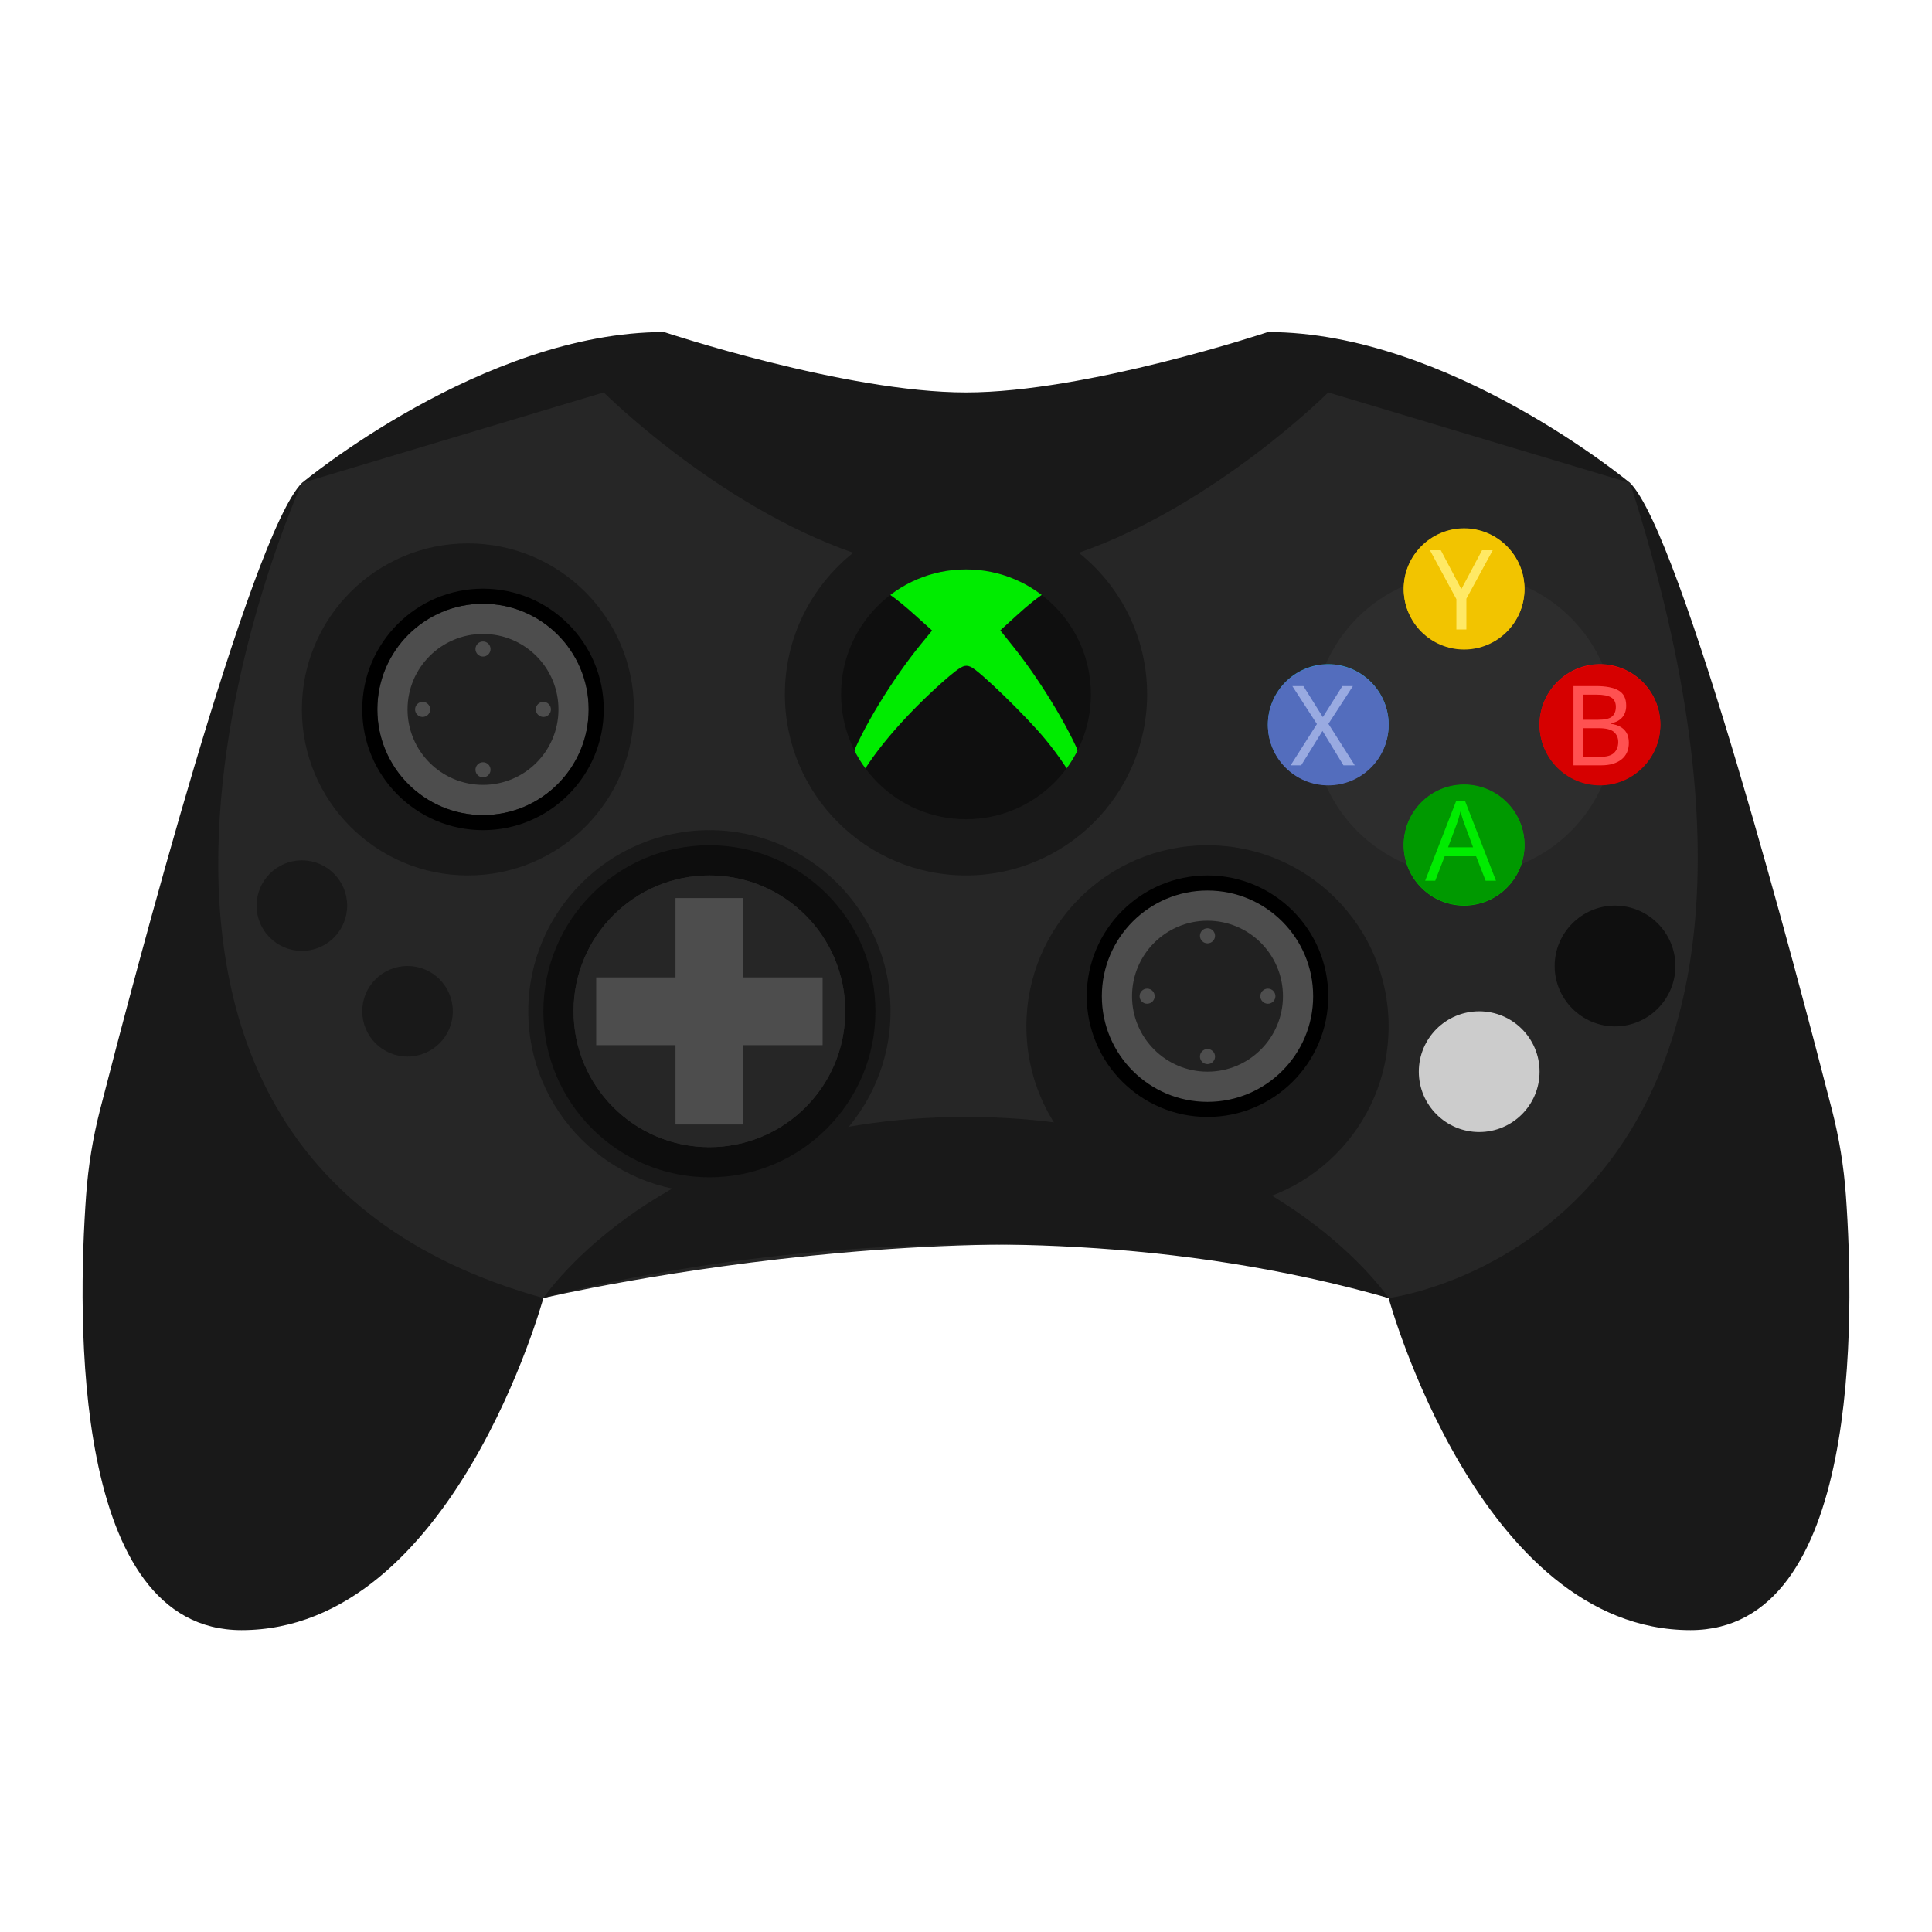
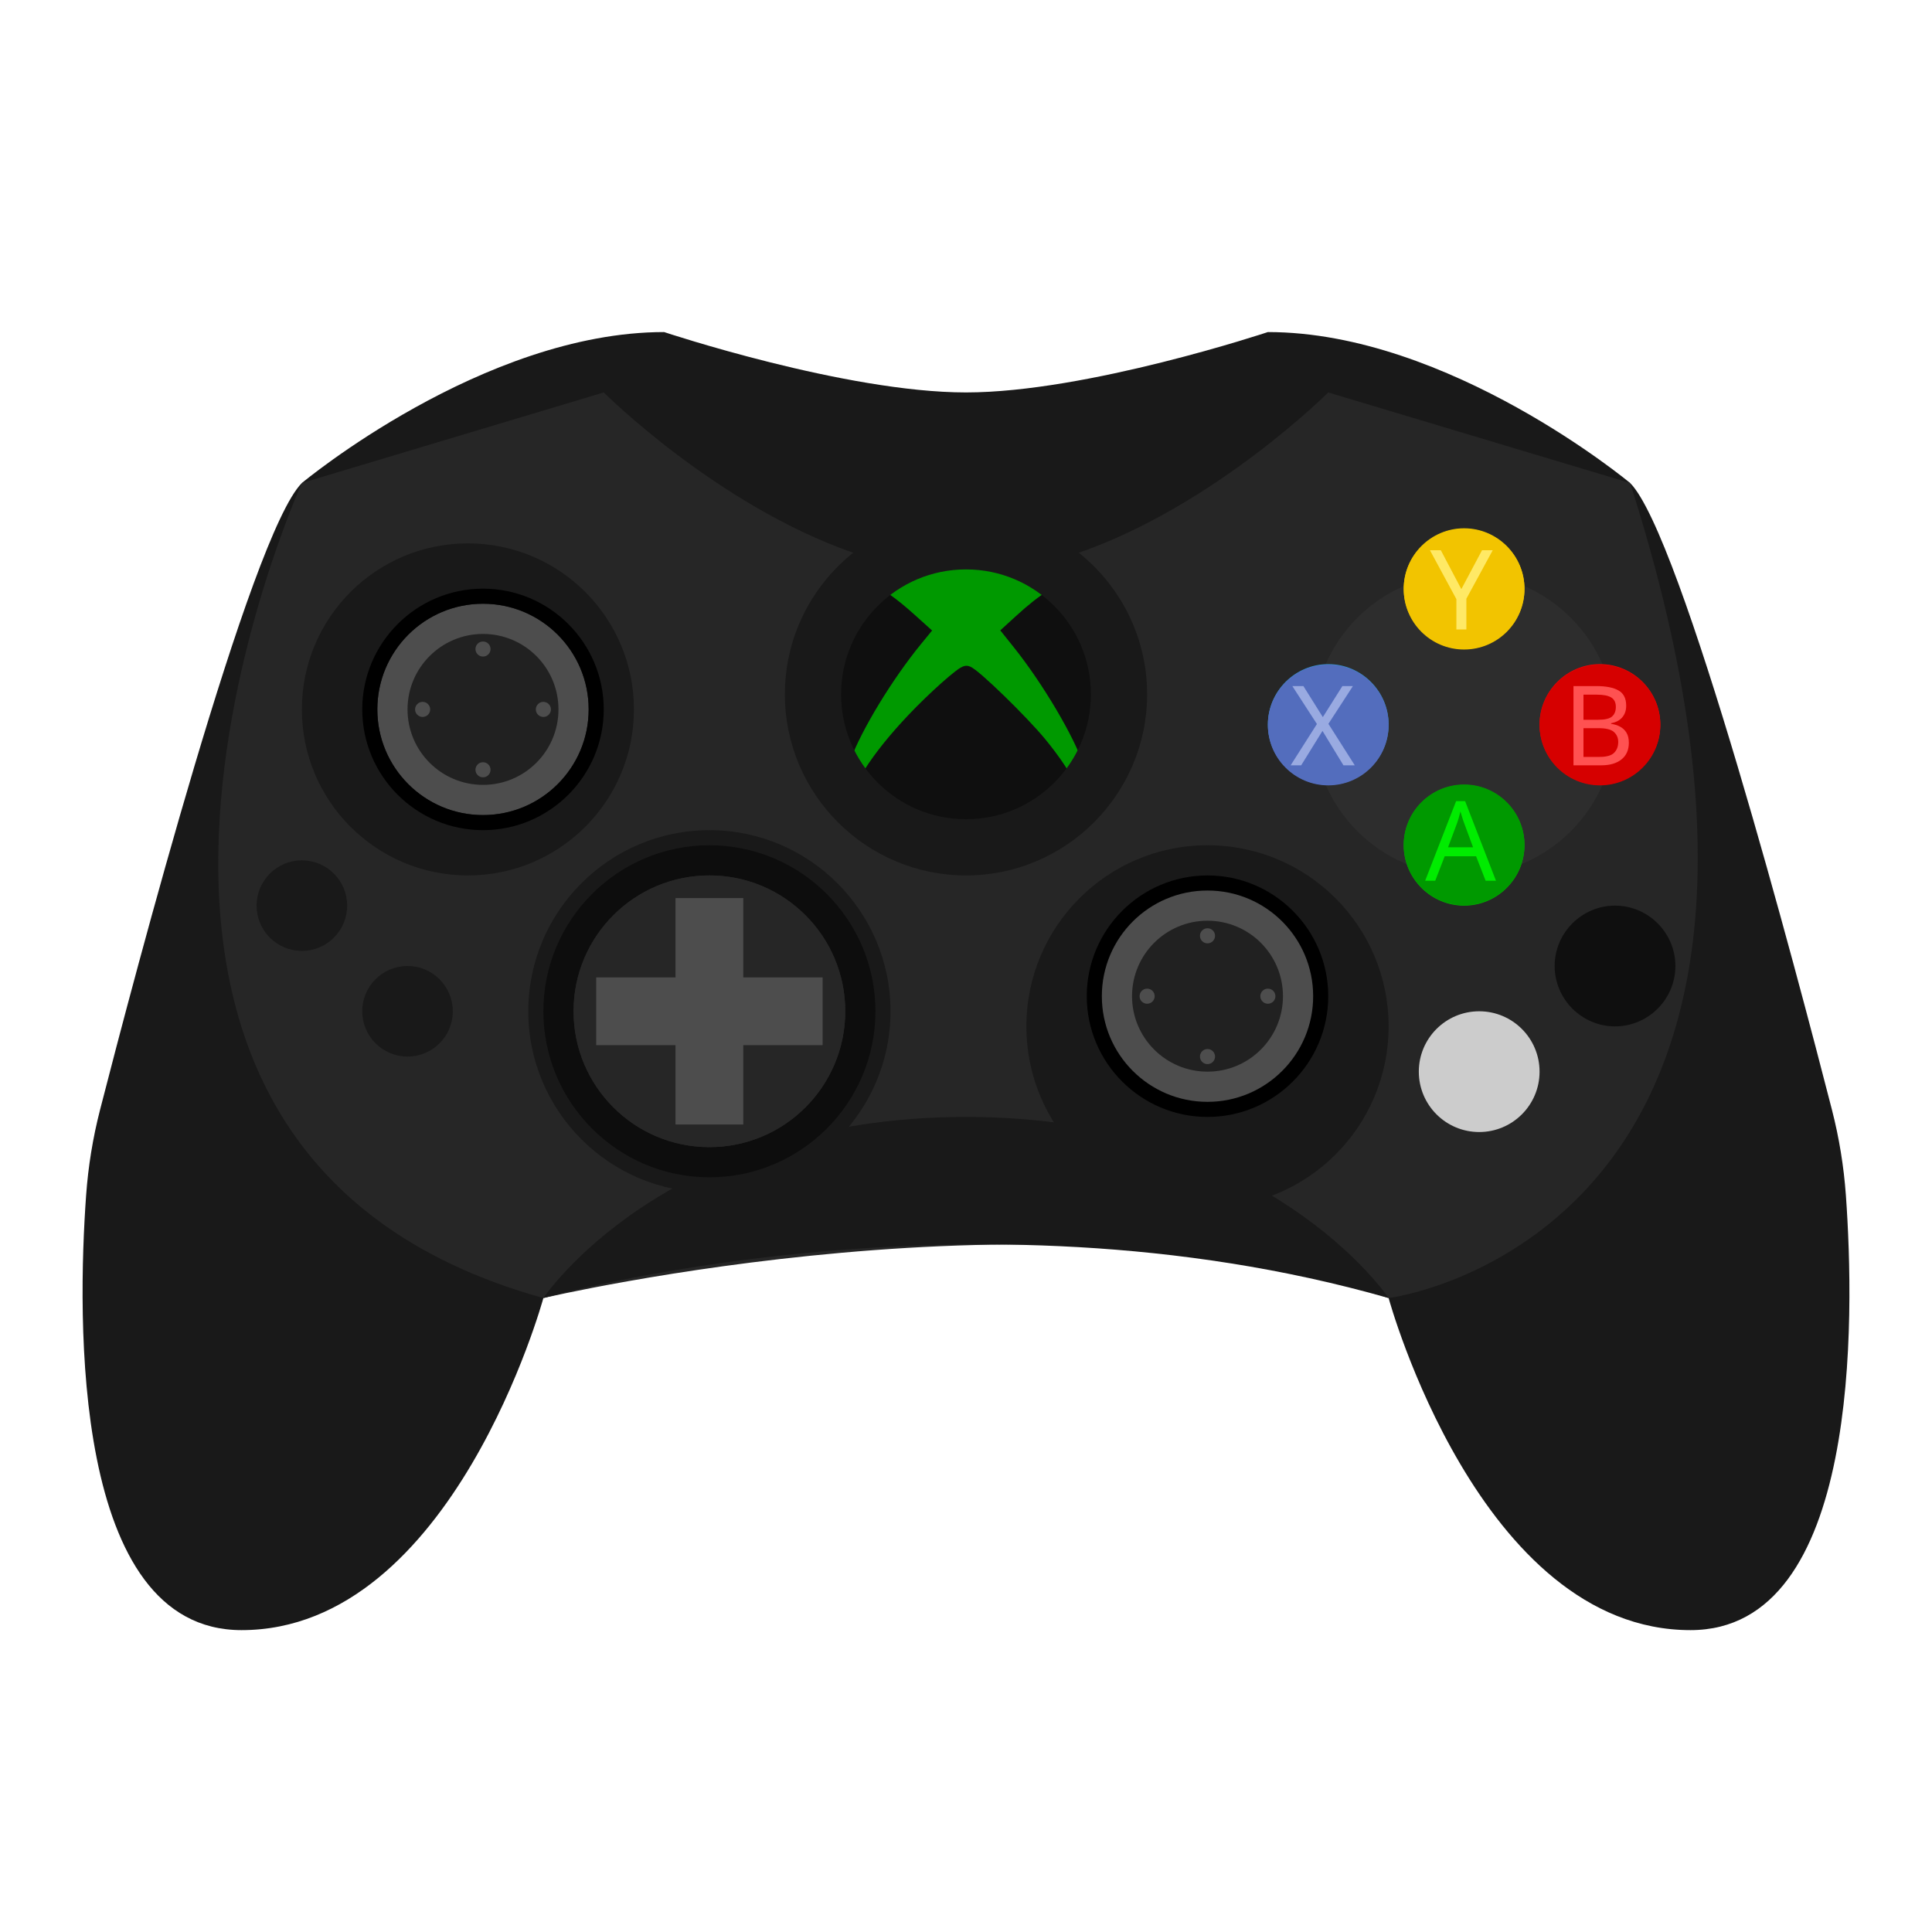
<svg xmlns="http://www.w3.org/2000/svg" viewBox="0 0 341.333 341.333" height="256" width="256" xml:space="preserve" id="svg2" version="1.1">
  <defs id="defs6">
    <clipPath id="clipPath18" clipPathUnits="userSpaceOnUse">
      <path id="path16" d="M 0,256 H 256 V 0 H 0 Z" />
    </clipPath>
    <clipPath id="clipPath26" clipPathUnits="userSpaceOnUse">
      <path id="path24" d="M 2.941,220 H 253.059 V 32 H 2.941 Z" />
    </clipPath>
  </defs>
  <g id="g36" transform="matrix(1.333333,0,0,-1.333333,224,58.66667)" style="fill:#191919;fill-opacity:1">
    <path d="m 0,0 c 0,0 -24,-8 -40,-8 -16,0 -40,8 -40,8 -24,0 -48,-20 -48,-20 l 88,-60 88,60 C 48,-20 24,0 0,0" style="fill:#191919;fill-opacity:1;fill-rule:nonzero;stroke:none" id="path38" />
  </g>
  <g id="g40" transform="matrix(1.333333,0,0,-1.333333,288,85.33334)" style="fill:#191919;fill-opacity:1">
    <path d="m 0,0 -32,-108 c 0,0 12,-44 40,-44 22.531,0 21.752,41.442 20.588,57.63 -0.275,3.815 -0.889,7.588 -1.839,11.293 C 22.249,-65.539 6.795,-6.795 0,0" style="fill:#191919;fill-opacity:1;fill-rule:nonzero;stroke:none" id="path42" />
  </g>
  <g id="g44" transform="matrix(1.333333,0,0,-1.333333,53.33333,85.33334)" style="fill:#191919;fill-opacity:1">
    <path d="m 0,0 32,-108 c 0,0 -12,-44 -40,-44 -22.531,0 -21.751,41.442 -20.588,57.63 0.275,3.815 0.888,7.588 1.839,11.293 C -22.249,-65.539 -6.795,-6.795 0,0" style="fill:#191919;fill-opacity:1;fill-rule:nonzero;stroke:none" id="path46" />
  </g>
  <g id="g48" transform="matrix(1.333333,0,0,-1.333333,288,85.33334)" style="fill:#262626;fill-opacity:1">
    <path d="M 0,0 -40,12 C -40,12 -54.952,-2.942 -73.053,-9.243 -67.541,-13.645 -64,-20.415 -64,-28 c 0,-13.233 -10.767,-24 -24,-24 -13.233,0 -24,10.767 -24,24 0,7.585 3.541,14.355 9.053,18.757 C -121.048,-2.942 -136,12 -136,12 L -176,0 c 0,0 -40,-88 32,-108 0,0 68,16 112,0 0,0 64,8 32,108" style="fill:#262626;fill-opacity:1;fill-rule:nonzero;stroke:none" id="path50" />
  </g>
  <g id="g52" transform="matrix(1.333333,0,0,-1.333333,112,125.3333)" style="fill:#191919;fill-opacity:1">
    <path d="m 0,0 c 0,-12.15 -9.85,-22 -22,-22 -12.15,0 -22,9.85 -22,22 0,12.15 9.85,22 22,22 C -9.85,22 0,12.15 0,0" style="fill:#191919;fill-opacity:1;fill-rule:nonzero;stroke:none" id="path54" />
  </g>
  <g id="g56" transform="matrix(1.333333,0,0,-1.333333,285.3333,128)" style="fill:#2d2d2d;fill-opacity:1">
    <path d="m 0,0 c 0,-11.046 -8.954,-20 -20,-20 -11.046,0 -20,8.954 -20,20 0,11.046 8.954,20 20,20 C -8.954,20 0,11.046 0,0" style="fill:#2d2d2d;fill-opacity:1;fill-rule:nonzero;stroke:none" id="path58" />
  </g>
  <g id="g60" transform="matrix(1.333333,0,0,-1.333333,234.6667,138.6667)">
    <path d="m 0,0 v 0 c -4.4,0 -8,3.6 -8,8 0,4.4 3.6,8 8,8 C 4.4,16 8,12.4 8,8 8,3.6 4.4,0 0,0" style="fill:#3096cf;fill-opacity:1;fill-rule:nonzero;stroke:none" id="path62" />
  </g>
  <g id="g64" transform="matrix(1.333333,0,0,-1.333333,282.6667,138.6667)">
    <path d="m 0,0 v 0 c -4.4,0 -8,3.6 -8,8 0,4.4 3.6,8 8,8 C 4.4,16 8,12.4 8,8 8,3.6 4.4,0 0,0" style="fill:#ff0000;fill-opacity:1;fill-rule:nonzero;stroke:none" id="path66" />
  </g>
  <g id="g68" transform="matrix(1.333333,0,0,-1.333333,258.6667,114.6667)">
    <path d="m 0,0 v 0 c -4.4,0 -8,3.6 -8,8 0,4.4 3.6,8 8,8 C 4.4,16 8,12.4 8,8 8,3.6 4.4,0 0,0" style="fill:#eac500;fill-opacity:1;fill-rule:nonzero;stroke:none" id="path70" />
  </g>
  <g id="g72" transform="matrix(1.333333,0,0,-1.333333,258.6667,160)">
    <path d="m 0,0 v 0 c -4.4,0 -8,3.6 -8,8 0,4.4 3.6,8 8,8 C 4.4,16 8,12.4 8,8 8,3.6 4.4,0 0,0" style="fill:#00b800;fill-opacity:1;fill-rule:nonzero;stroke:none" id="path74" />
  </g>
  <g id="g76" transform="matrix(1.333333,0,0,-1.333333,285.3333,181.3333)" style="fill:#0f0f0f;fill-opacity:1">
    <path d="m 0,0 v 0 c -4.4,0 -8,3.6 -8,8 0,4.4 3.6,8 8,8 C 4.4,16 8,12.4 8,8 8,3.6 4.4,0 0,0" style="fill:#0f0f0f;fill-opacity:1;fill-rule:nonzero;stroke:none" id="path78" />
  </g>
  <g id="g80" transform="matrix(1.333333,0,0,-1.333333,96,229.3333)" style="fill:#191919;fill-opacity:1">
    <path d="M 0,0 C 0,0 56,16 112,0 112,0 96,24 56,24 16,24 0,0 0,0" style="fill:#191919;fill-opacity:1;fill-rule:nonzero;stroke:none" id="path82" />
  </g>
  <g id="g84" transform="matrix(1.333333,0,0,-1.333333,272,189.3333)">
    <path d="m 0,0 c 0,-4.418 -3.582,-8 -8,-8 -4.418,0 -8,3.582 -8,8 0,4.418 3.582,8 8,8 4.418,0 8,-3.582 8,-8" style="fill:#cccccc;fill-opacity:1;fill-rule:nonzero;stroke:none" id="path86" />
  </g>
  <g id="g88" transform="matrix(1.333333,0,0,-1.333333,245.3333,181.3333)" style="fill:#191919;fill-opacity:1">
    <path d="m 0,0 c 0,-13.255 -10.745,-24 -24,-24 -13.255,0 -24,10.745 -24,24 0,13.255 10.745,24 24,24 C -10.745,24 0,13.255 0,0" style="fill:#191919;fill-opacity:1;fill-rule:nonzero;stroke:none" id="path90" />
  </g>
  <g id="g92" transform="matrix(1.333333,0,0,-1.333333,213.3333,196)" style="fill:#4d4d4d;fill-opacity:1">
    <path d="m 0,0 c -8.271,0 -15,6.729 -15,15 0,8.271 6.729,15 15,15 C 8.271,30 15,23.271 15,15 15,6.729 8.271,0 0,0" style="fill:#4d4d4d;fill-opacity:1;fill-rule:nonzero;stroke:none" id="path94" />
  </g>
  <g id="g96" transform="matrix(1.333333,0,0,-1.333333,213.3333,154.6667)" style="fill:#000000;fill-opacity:1">
    <path d="m 0,0 c -8.822,0 -16,-7.178 -16,-16 0,-8.822 7.178,-16 16,-16 8.822,0 16,7.178 16,16 C 16,-7.178 8.822,0 0,0 m 0,-2 c 7.732,0 14,-6.268 14,-14 0,-7.732 -6.268,-14 -14,-14 -7.732,0 -14,6.268 -14,14 0,7.732 6.268,14 14,14" style="fill:#000000;fill-opacity:1;fill-rule:nonzero;stroke:none" id="path98" />
  </g>
  <g id="g100" transform="matrix(1.333333,0,0,-1.333333,226.6667,176)" style="fill:#212121;fill-opacity:1">
    <path d="m 0,0 c 0,-5.522 -4.478,-10 -10,-10 -5.522,0 -10,4.478 -10,10 0,5.523 4.478,10 10,10 C -4.478,10 0,5.523 0,0" style="fill:#212121;fill-opacity:1;fill-rule:nonzero;stroke:none" id="path102" />
  </g>
  <g id="g104" transform="matrix(1.333333,0,0,-1.333333,204,176)" style="fill:#4d4d4d;fill-opacity:1">
    <path d="m 0,0 c 0,-0.553 -0.447,-1 -1,-1 -0.553,0 -1,0.447 -1,1 0,0.553 0.447,1 1,1 0.553,0 1,-0.447 1,-1" style="fill:#4d4d4d;fill-opacity:1;fill-rule:nonzero;stroke:none" id="path106" />
  </g>
  <g id="g108" transform="matrix(1.333333,0,0,-1.333333,225.3333,176)" style="fill:#4d4d4d;fill-opacity:1">
    <path d="m 0,0 c 0,-0.553 -0.447,-1 -1,-1 -0.553,0 -1,0.447 -1,1 0,0.553 0.447,1 1,1 0.553,0 1,-0.447 1,-1" style="fill:#4d4d4d;fill-opacity:1;fill-rule:nonzero;stroke:none" id="path110" />
  </g>
  <g id="g112" transform="matrix(1.333333,0,0,-1.333333,214.6667,186.6667)" style="fill:#4d4d4d;fill-opacity:1">
    <path d="m 0,0 c 0,-0.553 -0.447,-1 -1,-1 -0.553,0 -1,0.447 -1,1 0,0.553 0.447,1 1,1 0.553,0 1,-0.447 1,-1" style="fill:#4d4d4d;fill-opacity:1;fill-rule:nonzero;stroke:none" id="path114" />
  </g>
  <g id="g116" transform="matrix(1.333333,0,0,-1.333333,214.6667,165.3333)" style="fill:#4d4d4d;fill-opacity:1">
    <path d="m 0,0 c 0,-0.552 -0.447,-1 -1,-1 -0.553,0 -1,0.448 -1,1 0,0.552 0.447,1 1,1 0.553,0 1,-0.448 1,-1" style="fill:#4d4d4d;fill-opacity:1;fill-rule:nonzero;stroke:none" id="path118" />
  </g>
  <g id="g120" transform="matrix(1.333333,0,0,-1.333333,104,125.3333)" style="fill:#4d4d4d;fill-opacity:1">
    <path d="m 0,0 c 0,-7.732 -6.268,-14 -14,-14 -7.732,0 -14,6.268 -14,14 0,7.732 6.268,14 14,14 C -6.268,14 0,7.732 0,0" style="fill:#4d4d4d;fill-opacity:1;fill-rule:nonzero;stroke:none" id="path122" />
  </g>
  <g id="g124" transform="matrix(1.333333,0,0,-1.333333,85.33333,104)" style="fill:#000000;fill-opacity:1">
    <path d="m 0,0 c -8.822,0 -16,-7.178 -16,-16 0,-8.822 7.178,-16 16,-16 8.822,0 16,7.178 16,16 C 16,-7.178 8.822,0 0,0 m 0,-2 c 7.732,0 14,-6.268 14,-14 0,-7.732 -6.268,-14 -14,-14 -7.732,0 -14,6.268 -14,14 0,7.732 6.268,14 14,14" style="fill:#000000;fill-opacity:1;fill-rule:nonzero;stroke:none" id="path126" />
  </g>
  <g id="g128" transform="matrix(1.333333,0,0,-1.333333,98.66666,125.3333)" style="fill:#212121;fill-opacity:1">
    <path d="m 0,0 c 0,-5.523 -4.477,-10 -10,-10 -5.523,0 -10,4.477 -10,10 0,5.523 4.477,10 10,10 C -4.477,10 0,5.523 0,0" style="fill:#212121;fill-opacity:1;fill-rule:nonzero;stroke:none" id="path130" />
  </g>
  <g id="g132" transform="matrix(1.333333,0,0,-1.333333,76,125.3333)" style="fill:#4d4d4d;fill-opacity:1">
    <path d="m 0,0 c 0,-0.552 -0.448,-1 -1,-1 -0.552,0 -1,0.448 -1,1 0,0.552 0.448,1 1,1 0.552,0 1,-0.448 1,-1" style="fill:#4d4d4d;fill-opacity:1;fill-rule:nonzero;stroke:none" id="path134" />
  </g>
  <g id="g136" transform="matrix(1.333333,0,0,-1.333333,97.33333,125.3333)" style="fill:#4d4d4d;fill-opacity:1">
    <path d="m 0,0 c 0,-0.552 -0.448,-1 -1,-1 -0.552,0 -1,0.448 -1,1 0,0.552 0.448,1 1,1 0.552,0 1,-0.448 1,-1" style="fill:#4d4d4d;fill-opacity:1;fill-rule:nonzero;stroke:none" id="path138" />
  </g>
  <g id="g140" transform="matrix(1.333333,0,0,-1.333333,86.66666,136)" style="fill:#4d4d4d;fill-opacity:1">
    <path d="m 0,0 c 0,-0.552 -0.448,-1 -1,-1 -0.552,0 -1,0.448 -1,1 0,0.552 0.448,1 1,1 0.552,0 1,-0.448 1,-1" style="fill:#4d4d4d;fill-opacity:1;fill-rule:nonzero;stroke:none" id="path142" />
  </g>
  <g id="g144" transform="matrix(1.333333,0,0,-1.333333,86.66666,114.6667)" style="fill:#4d4d4d;fill-opacity:1">
    <path d="m 0,0 c 0,-0.552 -0.448,-1 -1,-1 -0.552,0 -1,0.448 -1,1 0,0.552 0.448,1 1,1 0.552,0 1,-0.448 1,-1" style="fill:#4d4d4d;fill-opacity:1;fill-rule:nonzero;stroke:none" id="path146" />
  </g>
  <g id="g148" transform="matrix(1.333333,0,0,-1.333333,61.33333,160)" style="fill:#191919;fill-opacity:1">
    <path d="m 0,0 c 0,-3.313 -2.687,-6 -6,-6 -3.313,0 -6,2.687 -6,6 0,3.313 2.687,6 6,6 3.313,0 6,-2.687 6,-6" style="fill:#191919;fill-opacity:1;fill-rule:nonzero;stroke:none" id="path150" />
  </g>
  <g id="g152" transform="matrix(1.333333,0,0,-1.333333,80,178.6667)" style="fill:#191919;fill-opacity:1">
    <path d="m 0,0 c 0,-3.313 -2.687,-6 -6,-6 -3.313,0 -6,2.687 -6,6 0,3.313 2.687,6 6,6 3.313,0 6,-2.687 6,-6" style="fill:#191919;fill-opacity:1;fill-rule:nonzero;stroke:none" id="path154" />
  </g>
  <g id="g156" transform="matrix(1.333333,0,0,-1.333333,125.3333,146.6667)" style="fill:#191919;fill-opacity:1">
    <path d="m 0,0 c -13.233,0 -24,-10.767 -24,-24 0,-13.233 10.767,-24 24,-24 13.233,0 24,10.767 24,24 C 24,-10.767 13.233,0 0,0" style="fill:#191919;fill-opacity:1;fill-rule:nonzero;stroke:none" id="path158" />
  </g>
  <g id="g160" transform="matrix(1.333333,0,0,-1.333333,125.3333,149.3333)" style="fill:#0d0d0d;fill-opacity:1">
    <path d="m 0,0 c -12.131,0 -22,-9.869 -22,-22 0,-12.131 9.869,-22 22,-22 12.131,0 22,9.869 22,22 C 22,-9.869 12.131,0 0,0" style="fill:#0d0d0d;fill-opacity:1;fill-rule:nonzero;stroke:none" id="path162" />
  </g>
  <g id="g164" transform="matrix(1.333333,0,0,-1.333333,197.3333,122.6667)" style="fill:#0f0f0f;fill-opacity:1">
    <path d="m 0,0 c 0,-11.046 -8.954,-20 -20,-20 -11.046,0 -20,8.954 -20,20 0,11.046 8.954,20 20,20 C -8.954,20 0,11.046 0,0" style="fill:#0f0f0f;fill-opacity:1;fill-rule:nonzero;stroke:none" id="path166" />
  </g>
  <g id="g168" transform="matrix(1.333333,0,0,-1.333333,149.3333,178.6667)" style="fill:#262626;fill-opacity:1">
    <path d="m 0,0 c 0,-9.941 -8.059,-18 -18,-18 -9.941,0 -18,8.059 -18,18 0,9.941 8.059,18 18,18 C -8.059,18 0,9.941 0,0" style="fill:#262626;fill-opacity:1;fill-rule:nonzero;stroke:none" id="path170" />
  </g>
  <path id="path84" style="fill:#536dbd;fill-opacity:1;fill-rule:nonzero;stroke:none;stroke-width:1.333" d="m 245.333,128.086 c 0,5.891 -4.776,10.667 -10.667,10.667 -5.891,0 -10.667,-4.776 -10.667,-10.667 0,-5.891 4.776,-10.667 10.667,-10.667 5.891,0 10.667,4.776 10.667,10.667" />
  <path id="path88" style="fill:#f2c400;fill-opacity:1;fill-rule:nonzero;stroke:none;stroke-width:1.333" d="m 269.333,104.086 c 0,5.891 -4.776,10.667 -10.667,10.667 -5.891,0 -10.667,-4.776 -10.667,-10.667 0,-5.891 4.776,-10.667 10.667,-10.667 5.891,0 10.667,4.776 10.667,10.667" />
  <path id="path92" style="fill:#009900;fill-opacity:1;fill-rule:nonzero;stroke:none;stroke-width:1.333" d="m 269.333,149.267 c 0,5.891 -4.776,10.667 -10.667,10.667 C 252.776,159.933 248,155.157 248,149.267 248,143.376 252.776,138.6 258.667,138.6 c 5.891,0 10.667,4.776 10.667,10.667" />
  <path id="path96" style="fill:#d60000;fill-opacity:1;fill-rule:nonzero;stroke:none;stroke-width:1.333" d="m 293.333,128.086 c 0,5.891 -4.776,10.667 -10.667,10.667 -5.891,0 -10.667,-4.776 -10.667,-10.667 0,-5.891 4.776,-10.667 10.667,-10.667 5.891,0 10.667,4.776 10.667,10.667" />
  <text xml:space="preserve" style="font-style:normal;font-weight:normal;font-size:19.61px;line-height:1.25;font-family:sans-serif;letter-spacing:0px;word-spacing:0px;fill:#00ec00;fill-opacity:1;stroke:none;stroke-width:0.49;" x="251.784" y="155.604" id="text81">
    <tspan id="tspan79" x="251.784" y="155.604" style="fill:#00ec00;fill-opacity:1;stroke-width:0.49;">A</tspan>
  </text>
  <text xml:space="preserve" style="font-style:normal;font-weight:normal;font-size:19.609px;line-height:1.25;font-family:sans-serif;letter-spacing:0px;word-spacing:0px;fill:#ff5151;fill-opacity:1;stroke:none;stroke-width:0.49" x="276.085" y="135.214" id="text890">
    <tspan id="tspan888" x="276.085" y="135.214" style="fill:#ff5151;fill-opacity:1;stroke-width:0.49">B</tspan>
  </text>
  <text xml:space="preserve" style="font-style:normal;font-weight:normal;font-size:19.609px;line-height:1.25;font-family:sans-serif;letter-spacing:0px;word-spacing:0px;fill:#99aae1;fill-opacity:1;stroke:none;stroke-width:0.49;" x="227.945" y="135.214" id="text894">
    <tspan id="tspan892" x="227.945" y="135.214" style="fill:#99aae1;fill-opacity:1;stroke-width:0.49;">X</tspan>
  </text>
  <text xml:space="preserve" style="font-style:normal;font-weight:normal;font-size:19.609px;line-height:1.25;font-family:sans-serif;letter-spacing:0px;word-spacing:0px;fill:#ffe965;fill-opacity:1;stroke:none;stroke-width:0.49;" x="252.634" y="111.214" id="text898">
    <tspan id="tspan896" x="252.634" y="111.214" style="fill:#ffe965;fill-opacity:1;stroke-width:0.49;">Y</tspan>
  </text>
  <g id="g953" transform="matrix(0.75,0,0,0.75,5.420809,37.977)" style="stroke-width:1.333">
    <path id="path947" style="fill:#262626;fill-opacity:1;fill-rule:nonzero;stroke:none;stroke-width:1.778" d="m 191.883,187.586 c 0,17.673 -14.327,32 -32,32 -17.673,0 -32,-14.327 -32,-32 0,-17.673 14.327,-32 32,-32 17.673,0 32,14.327 32,32" />
    <path id="path949" style="fill:#4d4d4d;fill-opacity:1;fill-rule:nonzero;stroke:none;stroke-width:1.778" d="m 186.55,179.605 h -18.687 v -18.685 h -15.961 v 18.685 H 133.217 v 15.963 h 18.685 v 18.685 h 15.961 v -18.685 h 18.687 z" />
  </g>
-   <path style="opacity:1;vector-effect:none;fill:#00ec00;fill-opacity:1;stroke:#0f0f0f;stroke-width:2.667;stroke-linecap:butt;stroke-linejoin:miter;stroke-miterlimit:4;stroke-dasharray:none;stroke-dashoffset:0;stroke-opacity:1;paint-order:normal" d="m 158.058,99.893 c -0.234,-0.003 -0.455,-9.9e-4 -0.648,0.009 -0.527,0.026 -0.858,0.031 -1.013,-0.008 -2.01,1.166 -3.869,2.574 -5.536,4.193 0.526,-0.298 0.988,-0.178 2.056,0.182 2.113,0.712 4.373,2.267 7.877,5.422 l 2.046,1.844 -1.12,1.364 c -5.185,6.339 -10.657,15.329 -12.717,20.89 -1.119,3.021 -1.571,6.056 -1.087,7.319 0.039,0.103 0.04,0.132 0.06,0.201 1.115,1.498 2.375,2.882 3.762,4.132 -0.412,-0.587 -0.564,-1.167 -0.564,-1.904 0,-3.425 3.783,-9.426 10.255,-16.265 3.674,-3.885 8.792,-8.436 9.345,-8.313 1.077,0.239 9.682,8.597 12.904,12.533 5.094,6.22 7.435,11.315 6.246,13.586 -0.059,0.112 -0.14,0.231 -0.237,0.356 1.365,-1.231 2.607,-2.593 3.709,-4.065 0.008,-0.115 0.043,-0.312 0.12,-0.692 l 0.005,-0.01 c 0.263,-1.277 -0.069,-3.621 -0.848,-5.987 -1.686,-5.122 -7.323,-14.649 -12.498,-21.128 l -1.63,-2.039 1.764,-1.612 c 2.301,-2.104 3.899,-3.364 5.623,-4.434 1.36,-0.844 3.305,-1.592 4.141,-1.592 0.11,0 0.288,0.101 0.5,0.255 -1.635,-1.603 -3.459,-3.003 -5.43,-4.168 l -1.143,-0.057 c -2.726,-0.137 -6.699,-4.374 -10.965,-2.308 -1.286,0.624 -2.404,1.122 -2.486,1.109 -0.082,-0.016 -1.13,-0.524 -2.332,-1.131 h 0.002 c -2.389,-1.207 -6.074,2.829 -8.109,2.48 -0.535,-0.091 -1.352,-0.153 -2.054,-0.161 z" id="path824" />
+   <path style="opacity:1;vector-effect:none;fill:#009900;fill-opacity:1;stroke:#0f0f0f;stroke-width:2.667;stroke-linecap:butt;stroke-linejoin:miter;stroke-miterlimit:4;stroke-dasharray:none;stroke-dashoffset:0;stroke-opacity:1;paint-order:normal" d="m 158.058,99.893 c -0.234,-0.003 -0.455,-9.9e-4 -0.648,0.009 -0.527,0.026 -0.858,0.031 -1.013,-0.008 -2.01,1.166 -3.869,2.574 -5.536,4.193 0.526,-0.298 0.988,-0.178 2.056,0.182 2.113,0.712 4.373,2.267 7.877,5.422 l 2.046,1.844 -1.12,1.364 c -5.185,6.339 -10.657,15.329 -12.717,20.89 -1.119,3.021 -1.571,6.056 -1.087,7.319 0.039,0.103 0.04,0.132 0.06,0.201 1.115,1.498 2.375,2.882 3.762,4.132 -0.412,-0.587 -0.564,-1.167 -0.564,-1.904 0,-3.425 3.783,-9.426 10.255,-16.265 3.674,-3.885 8.792,-8.436 9.345,-8.313 1.077,0.239 9.682,8.597 12.904,12.533 5.094,6.22 7.435,11.315 6.246,13.586 -0.059,0.112 -0.14,0.231 -0.237,0.356 1.365,-1.231 2.607,-2.593 3.709,-4.065 0.008,-0.115 0.043,-0.312 0.12,-0.692 l 0.005,-0.01 c 0.263,-1.277 -0.069,-3.621 -0.848,-5.987 -1.686,-5.122 -7.323,-14.649 -12.498,-21.128 l -1.63,-2.039 1.764,-1.612 c 2.301,-2.104 3.899,-3.364 5.623,-4.434 1.36,-0.844 3.305,-1.592 4.141,-1.592 0.11,0 0.288,0.101 0.5,0.255 -1.635,-1.603 -3.459,-3.003 -5.43,-4.168 l -1.143,-0.057 c -2.726,-0.137 -6.699,-4.374 -10.965,-2.308 -1.286,0.624 -2.404,1.122 -2.486,1.109 -0.082,-0.016 -1.13,-0.524 -2.332,-1.131 h 0.002 c -2.389,-1.207 -6.074,2.829 -8.109,2.48 -0.535,-0.091 -1.352,-0.153 -2.054,-0.161 z" id="path824" />
  <g style="fill:none;fill-opacity:1;stroke:#191919;stroke-opacity:1;stroke-width:6.9;stroke-miterlimit:4;stroke-dasharray:none" transform="matrix(1.333333,0,0,-1.333333,197.3333,122.6667)" id="g915">
    <path id="path913" style="fill:none;fill-opacity:1;fill-rule:nonzero;stroke:#191919;stroke-opacity:1;stroke-width:6.9;stroke-miterlimit:4;stroke-dasharray:none" d="m 0,0 c 0,-11.046 -8.954,-20 -20,-20 -11.046,0 -20,8.954 -20,20 0,11.046 8.954,20 20,20 C -8.954,20 0,11.046 0,0" />
  </g>
</svg>
